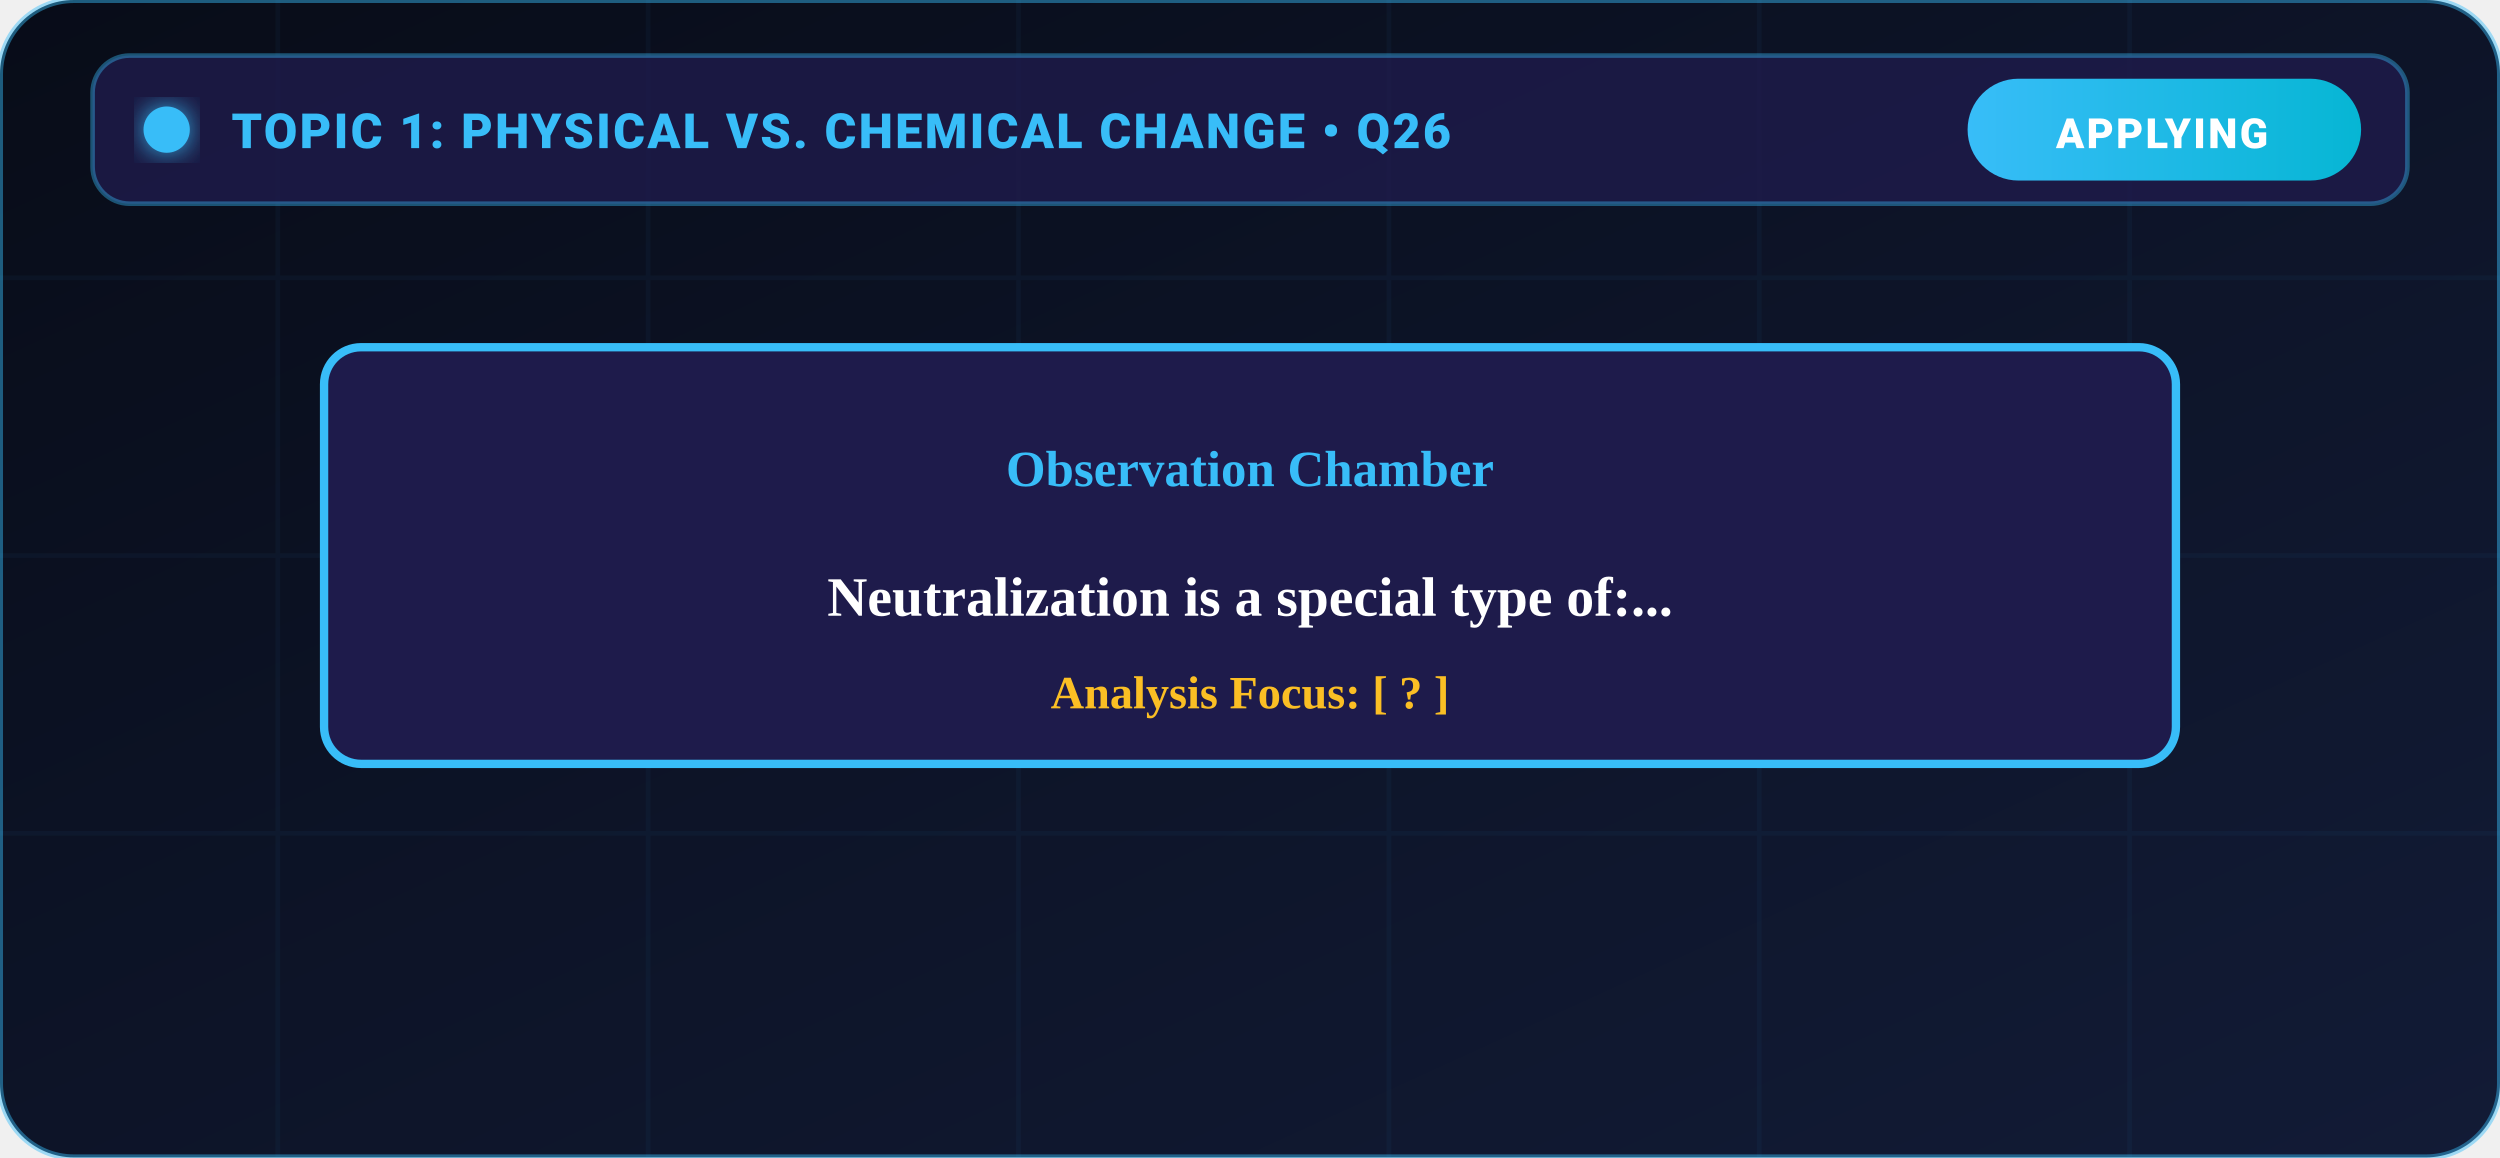
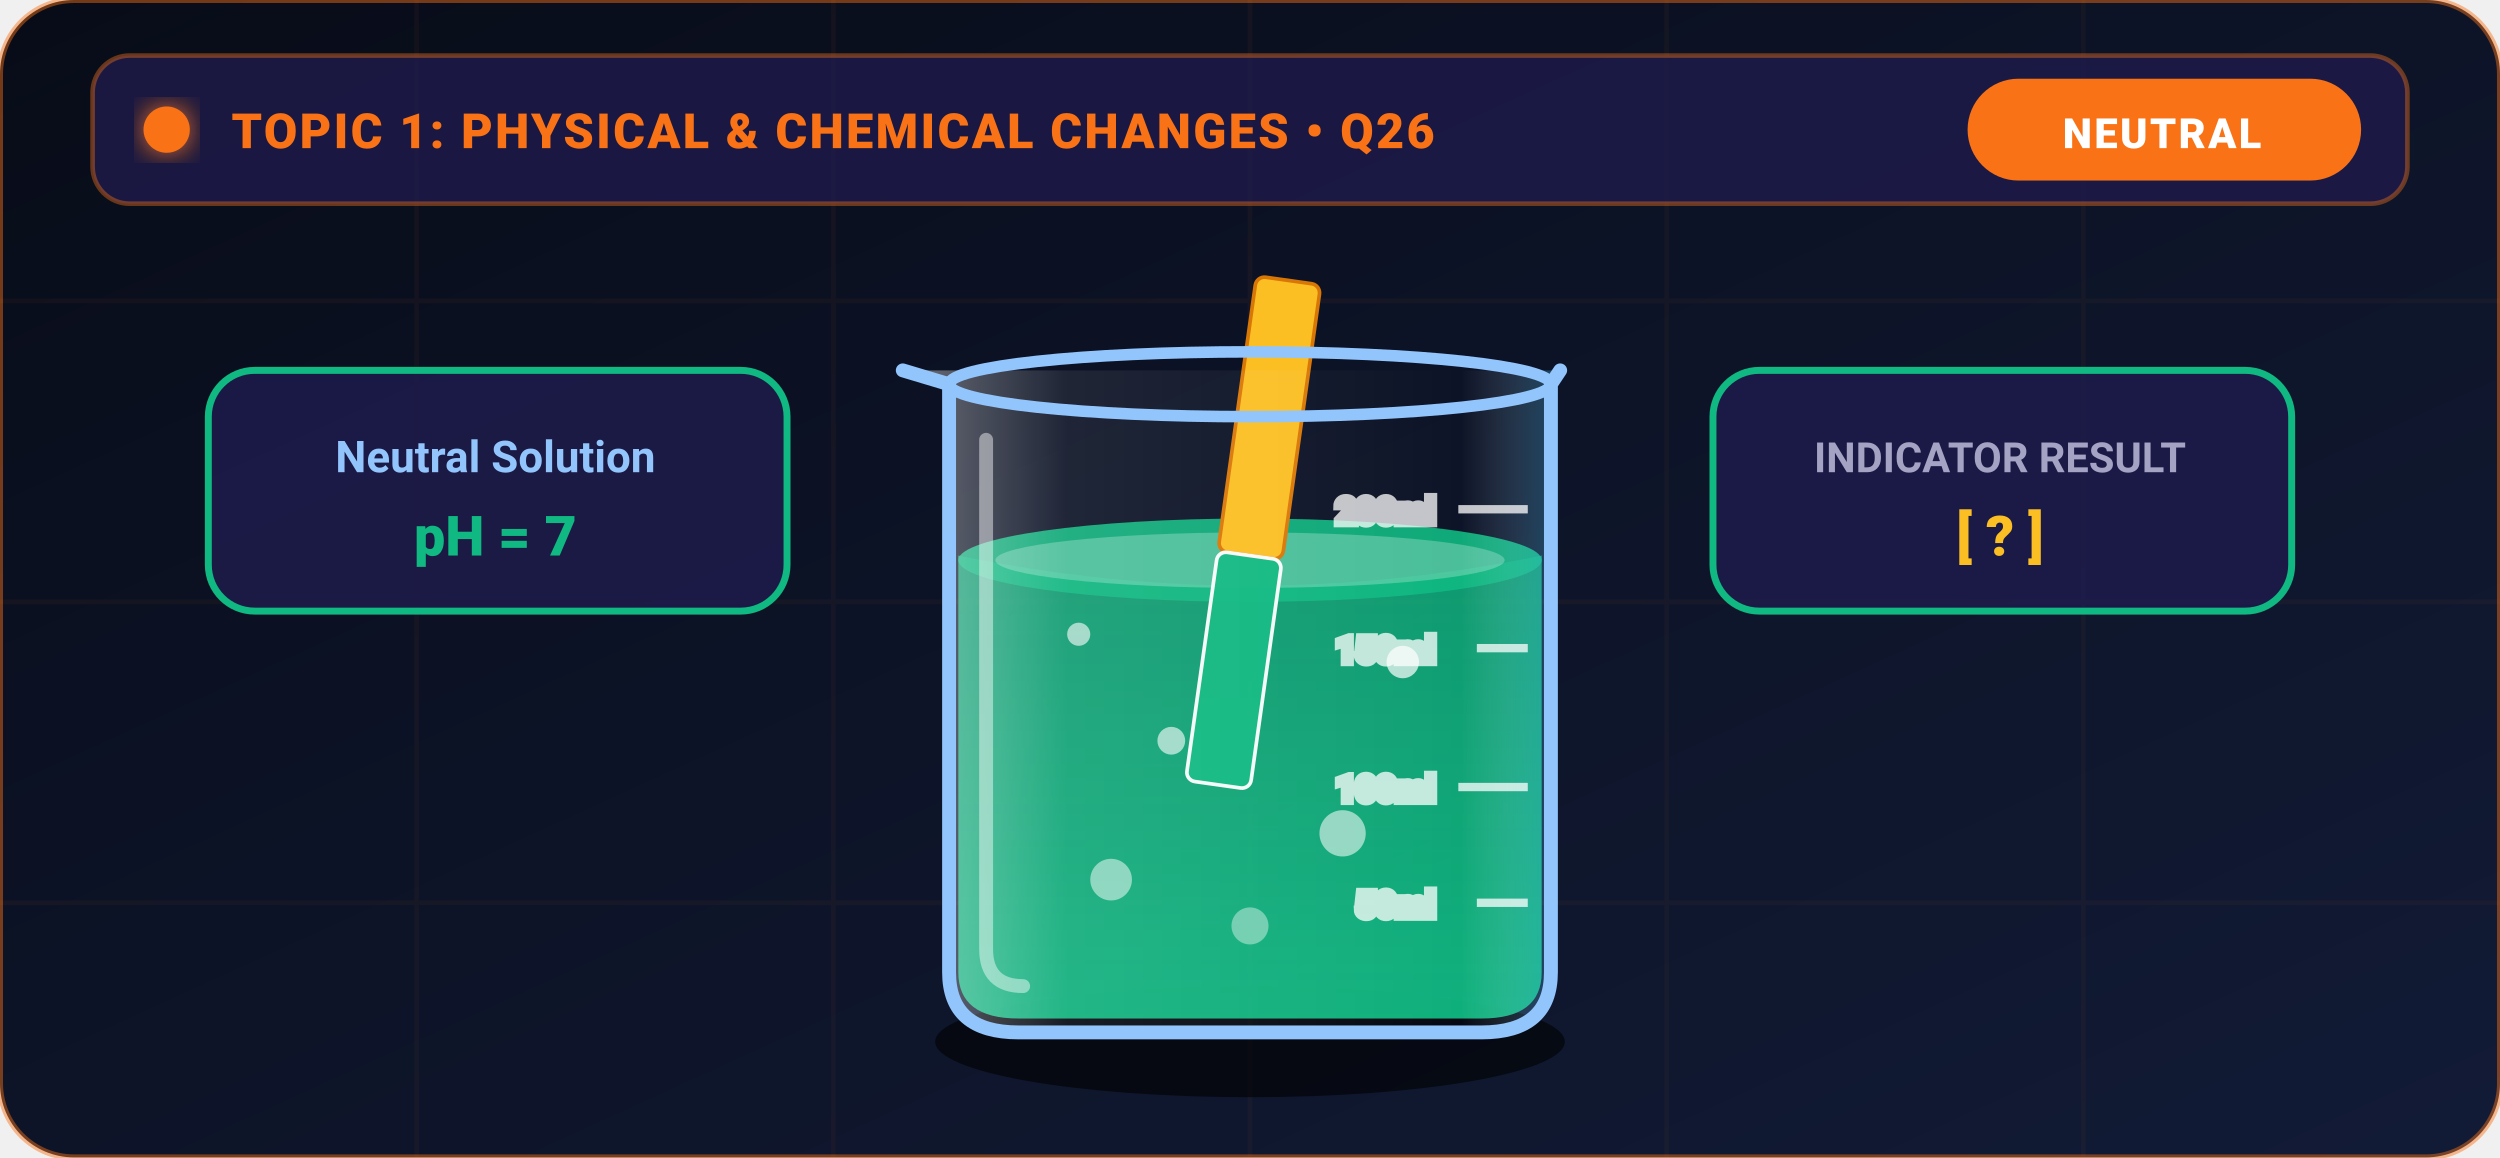
<svg xmlns="http://www.w3.org/2000/svg" viewBox="0 0 540 250" width="100%" height="100%">
  <defs>
-     <linearGradient id="bgGrad_t1_26" x1="0%" y1="0%" x2="100%" y2="100%">
+     <linearGradient id="bg_t1_26" x1="0%" y1="0%" x2="100%" y2="100%">
      <stop offset="0%" stop-color="#080c18" />
      <stop offset="50%" stop-color="#0d1428" />
      <stop offset="100%" stop-color="#121b36" />
-     </linearGradient>
-     <linearGradient id="primaryGrad_t1_26" x1="0%" y1="0%" x2="100%" y2="0%">
-       <stop offset="0%" stop-color="#38bdf8" />
-       <stop offset="100%" stop-color="#06b6d4" />
    </linearGradient>
    <filter id="glow_t1_26" x="-20%" y="-20%" width="140%" height="140%">
      <feGaussianBlur stdDeviation="3" result="blur" />
      <feComposite in="SourceGraphic" in2="blur" operator="over" />
    </filter>
  </defs>
-   <rect width="540" height="250" rx="16" fill="url(#bgGrad_t1_26)" stroke="#38bdf8" stroke-width="1.3" stroke-opacity="0.45" />
-   <g opacity="0.04" stroke="#38bdf8" stroke-width="1">
-     <line x1="60" y1="0" x2="60" y2="250" />
-     <line x1="140" y1="0" x2="140" y2="250" />
-     <line x1="220" y1="0" x2="220" y2="250" />
-     <line x1="300" y1="0" x2="300" y2="250" />
-     <line x1="380" y1="0" x2="380" y2="250" />
-     <line x1="460" y1="0" x2="460" y2="250" />
-     <line x1="0" y1="60" x2="540" y2="60" />
-     <line x1="0" y1="120" x2="540" y2="120" />
-     <line x1="0" y1="180" x2="540" y2="180" />
+   <rect width="540" height="250" rx="16" fill="url(#bg_t1_26)" stroke="#f97316" stroke-width="1.3" stroke-opacity="0.45" />
+   <g opacity="0.04" stroke="#f97316" stroke-width="1">
+     <line x1="90" y1="0" x2="90" y2="250" />
+     <line x1="180" y1="0" x2="180" y2="250" />
+     <line x1="270" y1="0" x2="270" y2="250" />
+     <line x1="360" y1="0" x2="360" y2="250" />
+     <line x1="450" y1="0" x2="450" y2="250" />
+     <line x1="0" y1="65" x2="540" y2="65" />
+     <line x1="0" y1="130" x2="540" y2="130" />
+     <line x1="0" y1="195" x2="540" y2="195" />
  </g>
-   <rect x="20" y="12" width="500" height="32" rx="8" fill="#1e1b4b" fill-opacity="0.8" stroke="#38bdf8" stroke-width="1" stroke-opacity="0.4" />
-   <circle cx="36" cy="28" r="5" fill="#38bdf8" filter="url(#glow_t1_26)" />
-   <text x="50" y="32" fill="#38bdf8" font-family="'Segoe UI', Roboto, sans-serif" font-size="10.5" font-weight="900" letter-spacing="0.5">TOPIC 1: PHYSICAL VS. CHEMICAL CHANGE • Q26</text>
-   <rect x="425" y="17" width="85" height="22" rx="11" fill="url(#primaryGrad_t1_26)" />
-   <text x="467" y="32" fill="#ffffff" font-family="'Segoe UI', Roboto, sans-serif" font-size="9" font-weight="900" text-anchor="middle" letter-spacing="0.5">APPLYING</text>
-   <g transform="translate(0, 10)">
-     <g transform="translate(70, 65)">
-       <rect x="0" y="0" width="400" height="90" rx="8" fill="#1e1b4b" stroke="#38bdf8" stroke-width="1.8" />
-       <text x="200" y="30" fill="#38bdf8" font-size="11" font-weight="bold" text-anchor="middle">Observation Chamber</text>
-       <text x="200" y="58" fill="#ffffff" font-size="12" font-weight="bold" text-anchor="middle">Neutralization is a special type of:...</text>
-       <text x="200" y="78" fill="#fbbf24" font-size="10" font-weight="bold" text-anchor="middle">Analysis Focus: [ ? ]</text>
+   <rect x="20" y="12" width="500" height="32" rx="8" fill="#1e1b4b" fill-opacity="0.8" stroke="#f97316" stroke-width="1" stroke-opacity="0.4" />
+   <circle cx="36" cy="28" r="5" fill="#f97316" filter="url(#glow_t1_26)" />
+   <text x="50" y="32" fill="#f97316" font-family="'Segoe UI', Roboto, sans-serif" font-size="10.5" font-weight="900" letter-spacing="0.5">TOPIC 1: PHYSICAL &amp; CHEMICAL CHANGES • Q26</text>
+   <rect x="425" y="17" width="85" height="22" rx="11" fill="#f97316" />
+   <text x="467" y="32" fill="#ffffff" font-family="'Segoe UI', Roboto, sans-serif" font-size="9" font-weight="900" text-anchor="middle" letter-spacing="0.5">NEUTRAL</text>
+   <defs>
+     <linearGradient id="liq_10b981_3296" x1="0%" y1="0%" x2="0%" y2="100%">
+       <stop offset="0%" stop-color="#10b981" stop-opacity="0.8" />
+       <stop offset="100%" stop-color="#10b981" stop-opacity="0.95" />
+     </linearGradient>
+     <linearGradient id="shine_10b981_3296" x1="0%" y1="0%" x2="100%" y2="0%">
+       <stop offset="0%" stop-color="#ffffff" stop-opacity="0.4" />
+       <stop offset="25%" stop-color="#ffffff" stop-opacity="0.08" />
+       <stop offset="85%" stop-color="#ffffff" stop-opacity="0.0" />
+       <stop offset="100%" stop-color="#38bdf8" stop-opacity="0.3" />
+     </linearGradient>
+   </defs>
+   <g transform="translate(195, 45)">
+     <ellipse cx="75" cy="180" rx="68" ry="12" fill="#000000" opacity="0.6" />
+     <path d="M 12 75 Q 75 88 138 75 L 138 165 Q 138 175 125 175 L 25 175 Q 12 175 12 165 Z" fill="url(#liq_10b981_3296)" />
+     <ellipse cx="75" cy="76" rx="63" ry="9" fill="#10b981" opacity="0.9" />
+     <ellipse cx="75" cy="76" rx="55" ry="6" fill="#ffffff" opacity="0.25" />
+     <circle cx="45" cy="145" r="4.5" fill="#ffffff" opacity="0.5" />
+     <circle cx="58" cy="115" r="3" fill="#ffffff" opacity="0.6" />
+     <circle cx="95" cy="135" r="5" fill="#ffffff" opacity="0.55" />
+     <circle cx="108" cy="98" r="3.5" fill="#ffffff" opacity="0.7" />
+     <circle cx="75" cy="155" r="4" fill="#ffffff" opacity="0.4" />
+     <circle cx="38" cy="92" r="2.5" fill="#ffffff" opacity="0.6" />
+     <g transform="rotate(8 75 75)">
+       <rect x="68" y="15" width="14" height="60" rx="2" fill="#fbbf24" stroke="#d97706" stroke-width="0.8" />
+       <rect x="68" y="75" width="14" height="50" rx="2" fill="#10b981" stroke="#ffffff" stroke-width="0.8" opacity="0.95" />
    </g>
+     <path d="M 0 35 L 10 38 L 10 165 Q 10 178 25 178 L 125 178 Q 140 178 140 165 L 140 38 L 142 35" fill="url(#shine_10b981_3296)" stroke="#93c5fd" stroke-width="3" stroke-linecap="round" stroke-linejoin="round" />
+     <ellipse cx="75" cy="38" rx="65" ry="7" fill="none" stroke="#93c5fd" stroke-width="2.5" />
+     <g stroke="#ffffff" stroke-width="1.8" opacity="0.75" font-family="'Segoe UI', Roboto, sans-serif" font-size="7.5" fill="#ffffff" font-weight="bold">
+       <line x1="120" y1="65" x2="135" y2="65" />
+       <text x="115" y="68" text-anchor="end">200ml</text>
+       <line x1="124" y1="95" x2="135" y2="95" />
+       <text x="115" y="98" text-anchor="end">150ml</text>
+       <line x1="120" y1="125" x2="135" y2="125" />
+       <text x="115" y="128" text-anchor="end">100ml</text>
+       <line x1="124" y1="150" x2="135" y2="150" />
+       <text x="115" y="153" text-anchor="end">50ml</text>
+     </g>
+     <path d="M 18 50 L 18 160 Q 18 168 26 168" fill="none" stroke="#ffffff" stroke-width="3" stroke-linecap="round" opacity="0.45" />
+   </g>
+   <g transform="translate(45, 80)">
+     <rect x="0" y="0" width="125" height="52" rx="10" fill="#1e1b4b" fill-opacity="0.85" stroke="#10b981" stroke-width="1.5" />
+     <text x="62" y="22" fill="#93c5fd" font-family="'Segoe UI', Roboto, sans-serif" font-size="9.5" font-weight="bold" text-anchor="middle">Neutral Solution</text>
+     <text x="62" y="40" fill="#10b981" font-family="'Segoe UI', Roboto, sans-serif" font-size="12" font-weight="900" text-anchor="middle">pH = 7</text>
+   </g>
+   <g transform="translate(370, 80)">
+     <rect x="0" y="0" width="125" height="52" rx="10" fill="#1e1b4b" fill-opacity="0.85" stroke="#10b981" stroke-width="1.5" />
+     <text x="62" y="22" fill="#a5a3c4" font-family="'Segoe UI', Roboto, sans-serif" font-size="9" font-weight="bold" text-anchor="middle">INDICATOR RESULT</text>
+     <text x="62" y="40" fill="#fbbf24" font-family="'Segoe UI', Roboto, sans-serif" font-size="12" font-weight="900" text-anchor="middle">[ ? ]</text>
  </g>
</svg>
